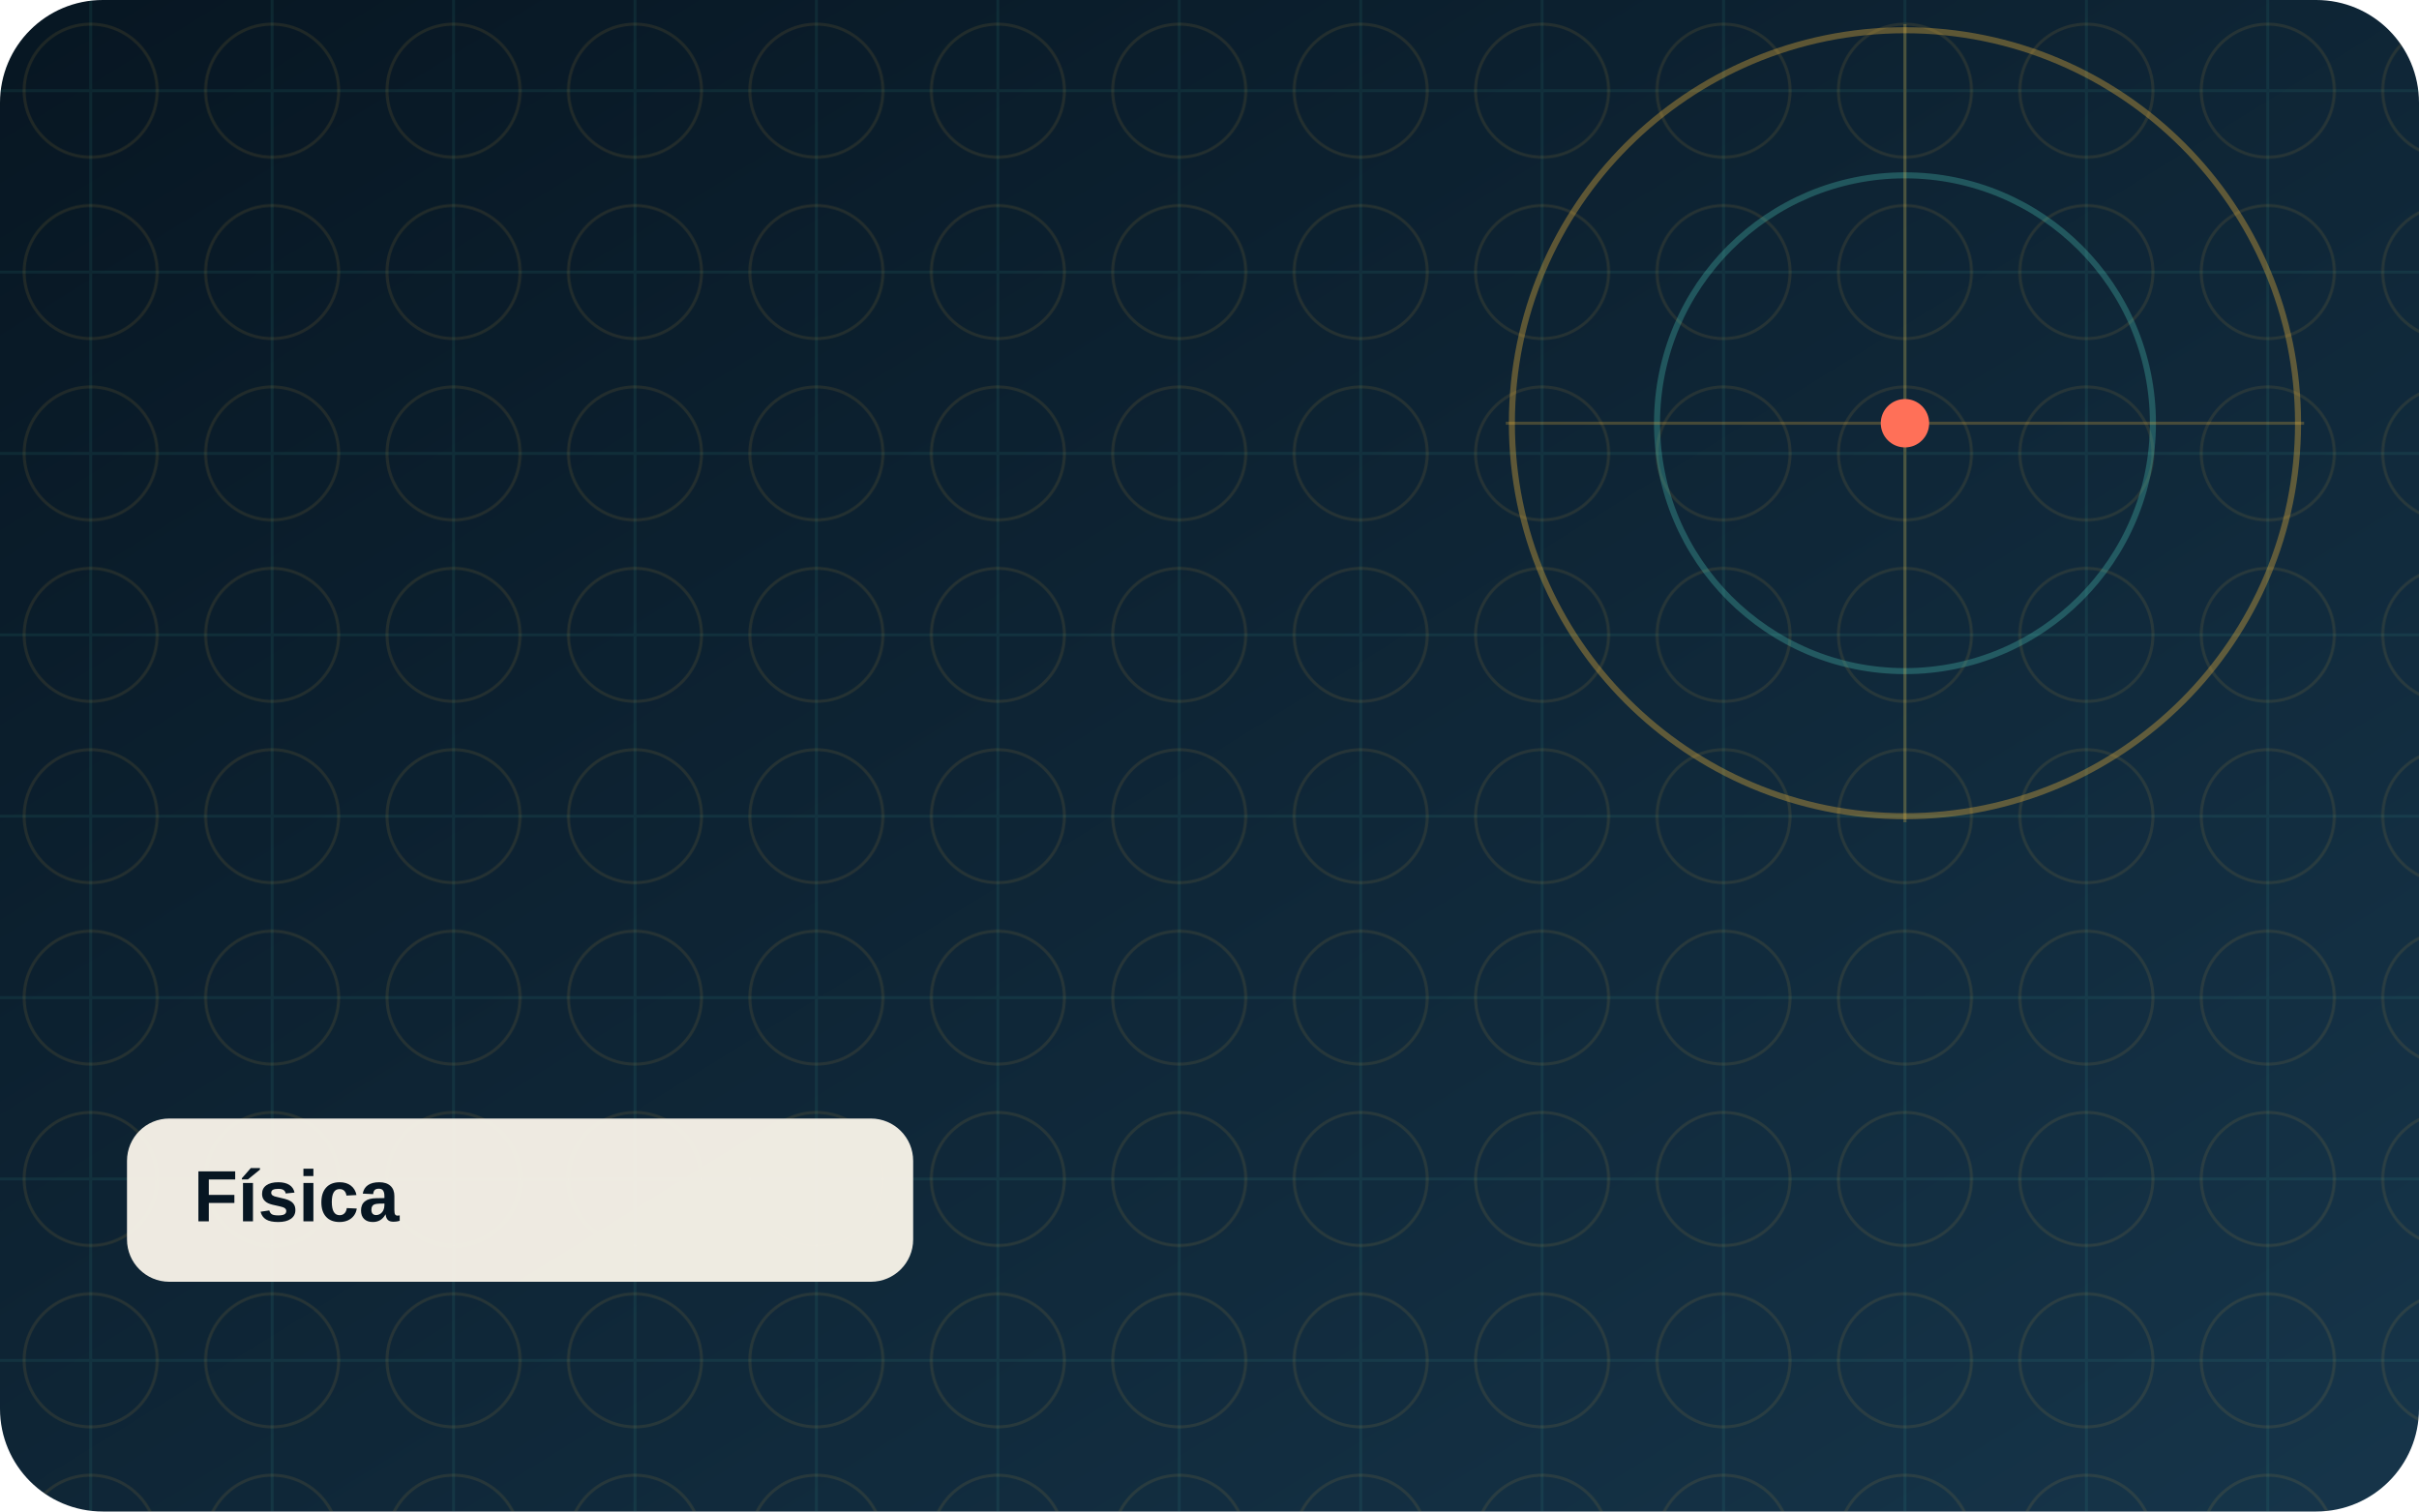
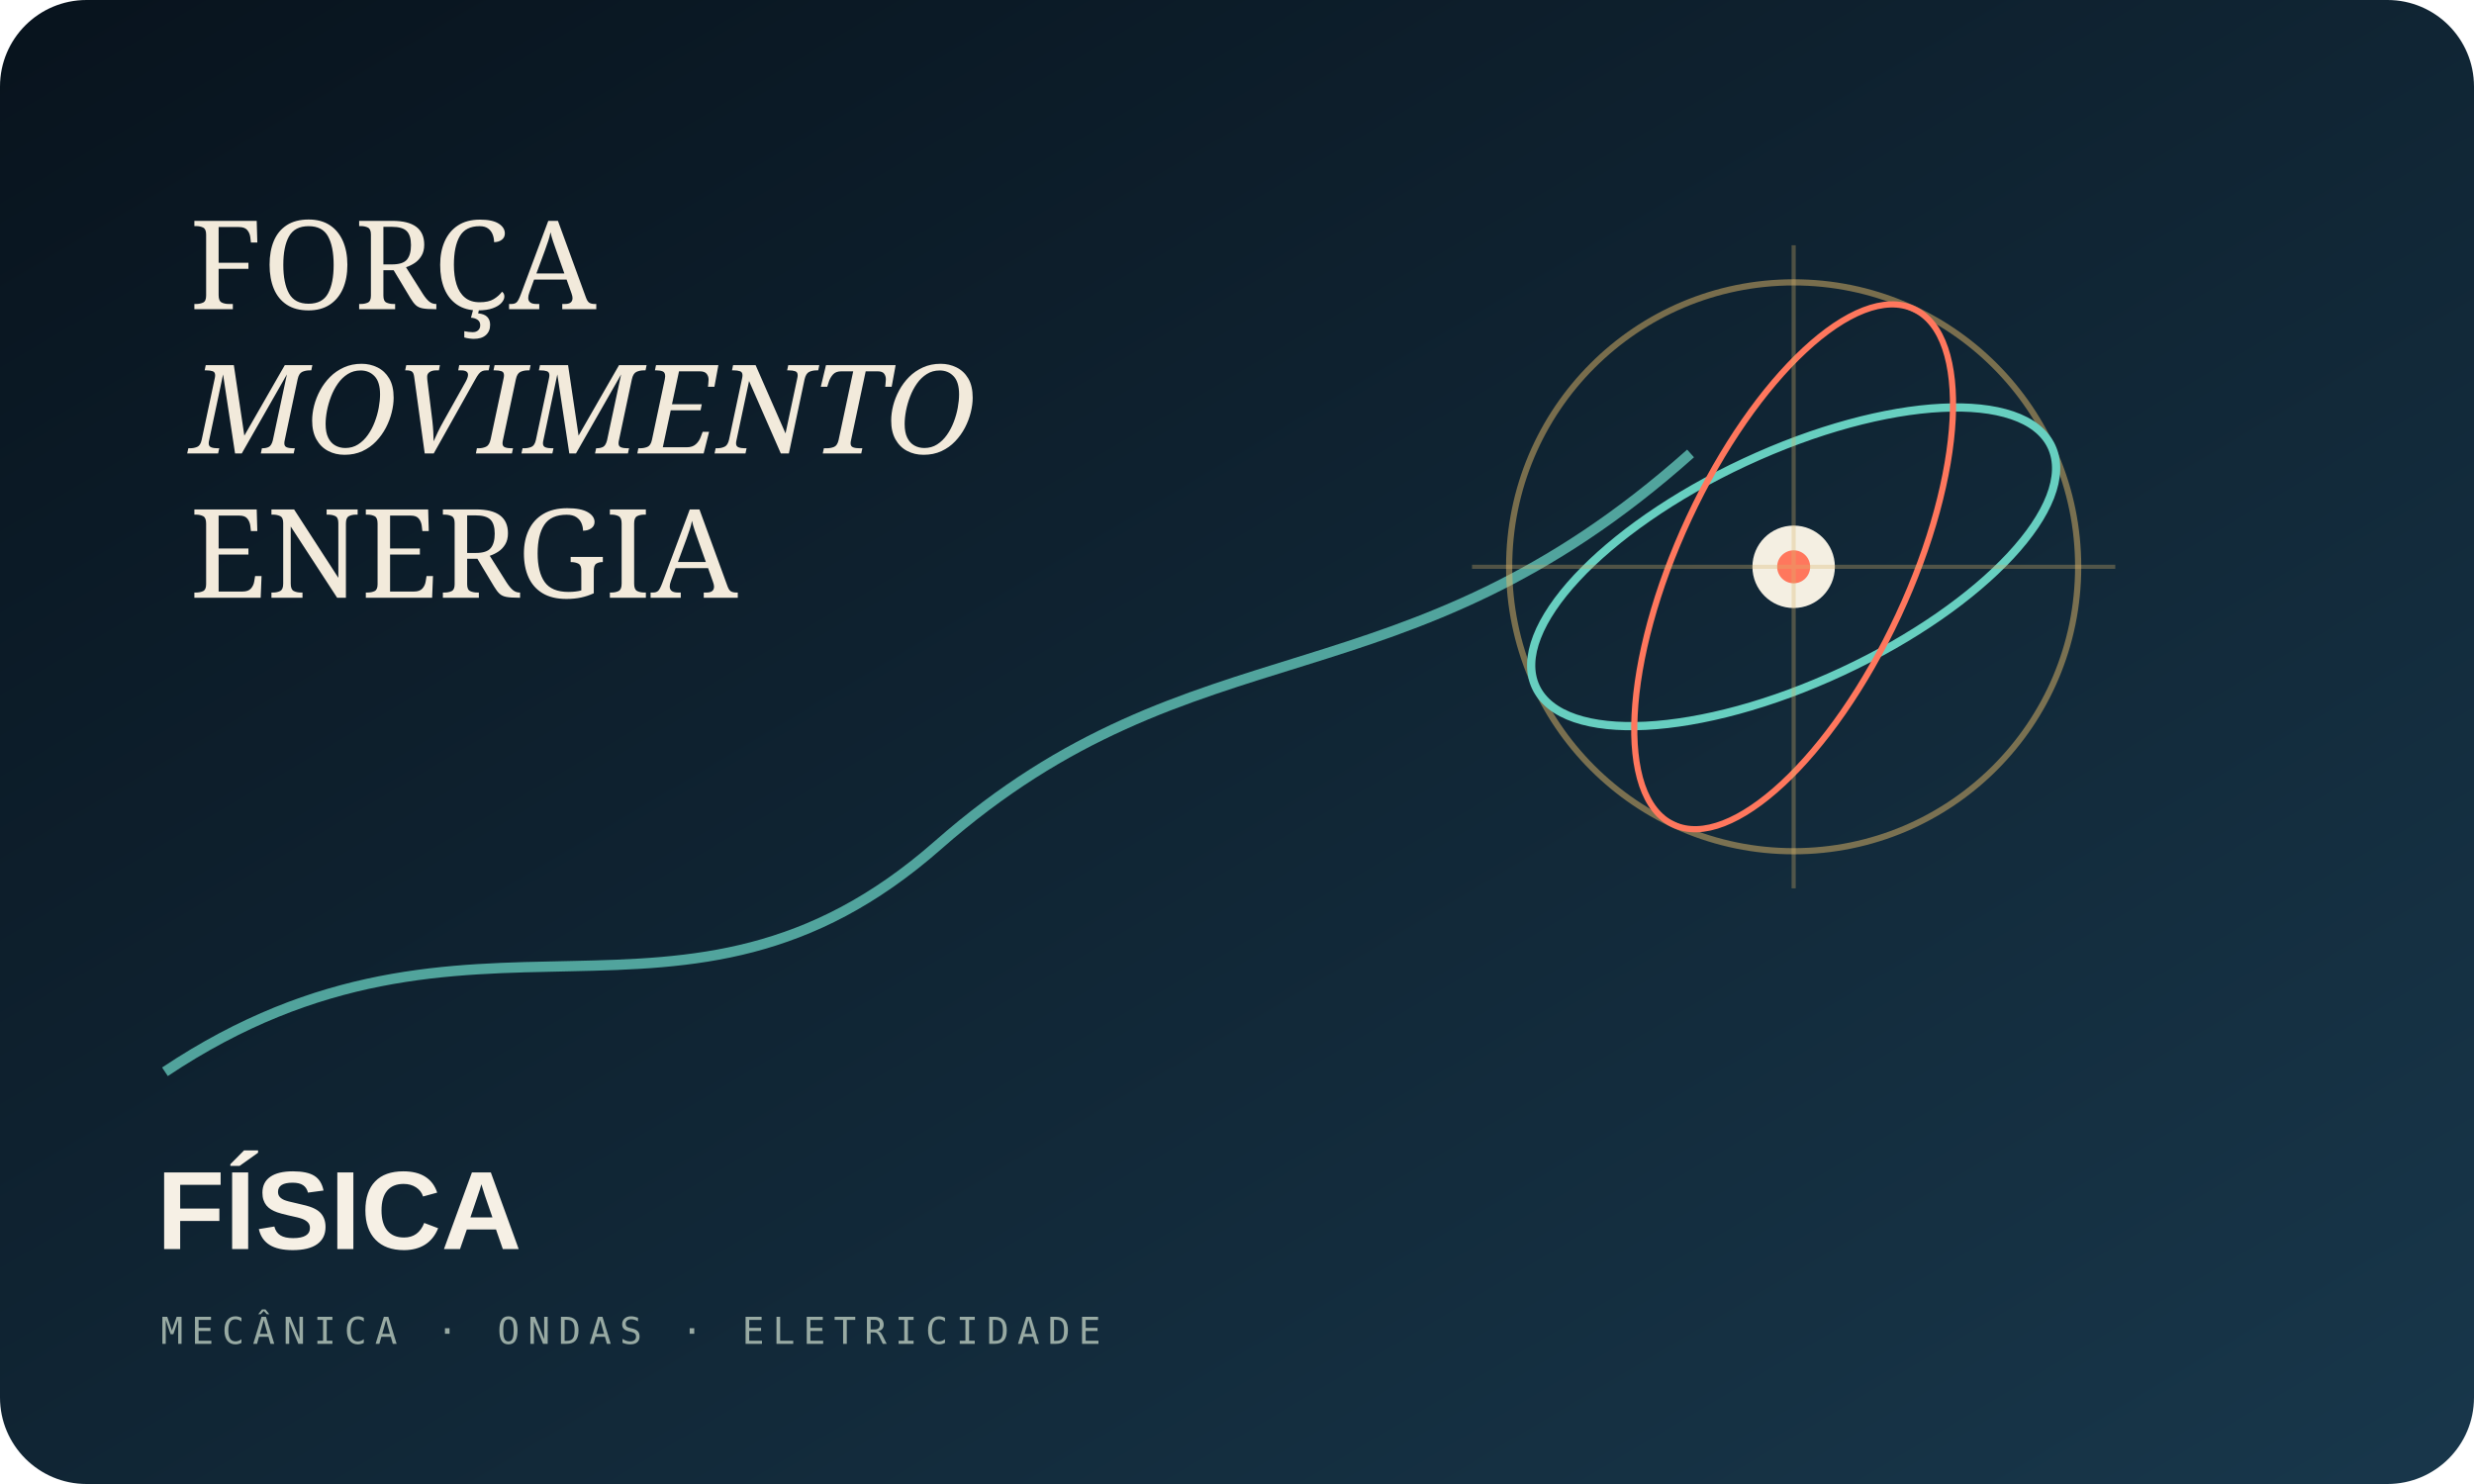
- <svg xmlns="http://www.w3.org/2000/svg" viewBox="0 0 800 500">
+ <svg xmlns="http://www.w3.org/2000/svg" viewBox="0 0 1200 720">
  <defs>
-     <linearGradient id="g" x1="0" y1="0" x2="1" y2="1">
-       <stop stop-color="#071622" />
-       <stop offset="1" stop-color="#16354a" />
+     <linearGradient id="bg" x1="0" y1="0" x2="1" y2="1">
+       <stop stop-color="#08131d" />
+       <stop offset="1" stop-color="#18374b" />
    </linearGradient>
-     <pattern id="r" width="60" height="60" patternUnits="userSpaceOnUse">
-       <path d="M30 0v60M0 30h60" stroke="#52D7C4" opacity=".08" />
-       <circle cx="30" cy="30" r="22" fill="none" stroke="#F4B83A" opacity=".1" />
-     </pattern>
  </defs>
-   <rect width="800" height="500" rx="34" fill="url(#g)" />
-   <rect width="800" height="500" rx="34" fill="url(#r)" />
-   <circle cx="630" cy="140" r="130" fill="none" stroke="#F4B83A" stroke-width="2" opacity=".35" />
-   <circle cx="630" cy="140" r="82" fill="none" stroke="#52D7C4" stroke-width="2" opacity=".28" />
-   <path d="M630 8v264M498 140h264" stroke="#F4B83A" opacity=".25" />
-   <circle cx="630" cy="140" r="8" fill="#FF7058" />
-   <rect x="42" y="370" width="260" height="54" rx="14" fill="#F7F2E8" opacity=".96" />
-   <text x="64" y="404" font-family="Arial, sans-serif" font-weight="700" font-size="24" fill="#071622">Física</text>
+   <rect width="1200" height="720" rx="42" fill="url(#bg)" />
+   <path d="M80 520 C230 420 330 520 455 410 S680 345 820 220" fill="none" stroke="#67cfc0" stroke-width="5" opacity=".75" />
+   <g transform="translate(690 95)">
+     <circle cx="180" cy="180" r="138" fill="none" stroke="#e1b867" stroke-width="3" opacity=".5" />
+     <ellipse cx="180" cy="180" rx="138" ry="56" fill="none" stroke="#67cfc0" stroke-width="4" transform="rotate(-25 180 180)" />
+     <ellipse cx="180" cy="180" rx="56" ry="138" fill="none" stroke="#ff775d" stroke-width="3" transform="rotate(25 180 180)" />
+     <circle cx="180" cy="180" r="20" fill="#f4efe2" />
+     <circle cx="180" cy="180" r="8" fill="#ff775d" />
+     <path d="M180 24V336M24 180H336" stroke="#d8b56b" stroke-width="2" opacity=".32" />
+   </g>
+   <g fill="#f2eadb" font-family="Georgia,serif">
+     <text x="92" y="150" font-size="60">FORÇA</text>
+     <text x="92" y="220" font-size="60" font-style="italic">MOVIMENTO</text>
+     <text x="92" y="290" font-size="60">ENERGIA</text>
+   </g>
+   <text x="76" y="606" font-family="Arial,sans-serif" font-size="54" font-weight="700" fill="#f6f0e5">FÍSICA</text>
+   <text x="78" y="652" font-family="monospace" font-size="18" letter-spacing="4" fill="#98aaa3">MECÂNICA · ONDAS · ELETRICIDADE</text>
</svg>
